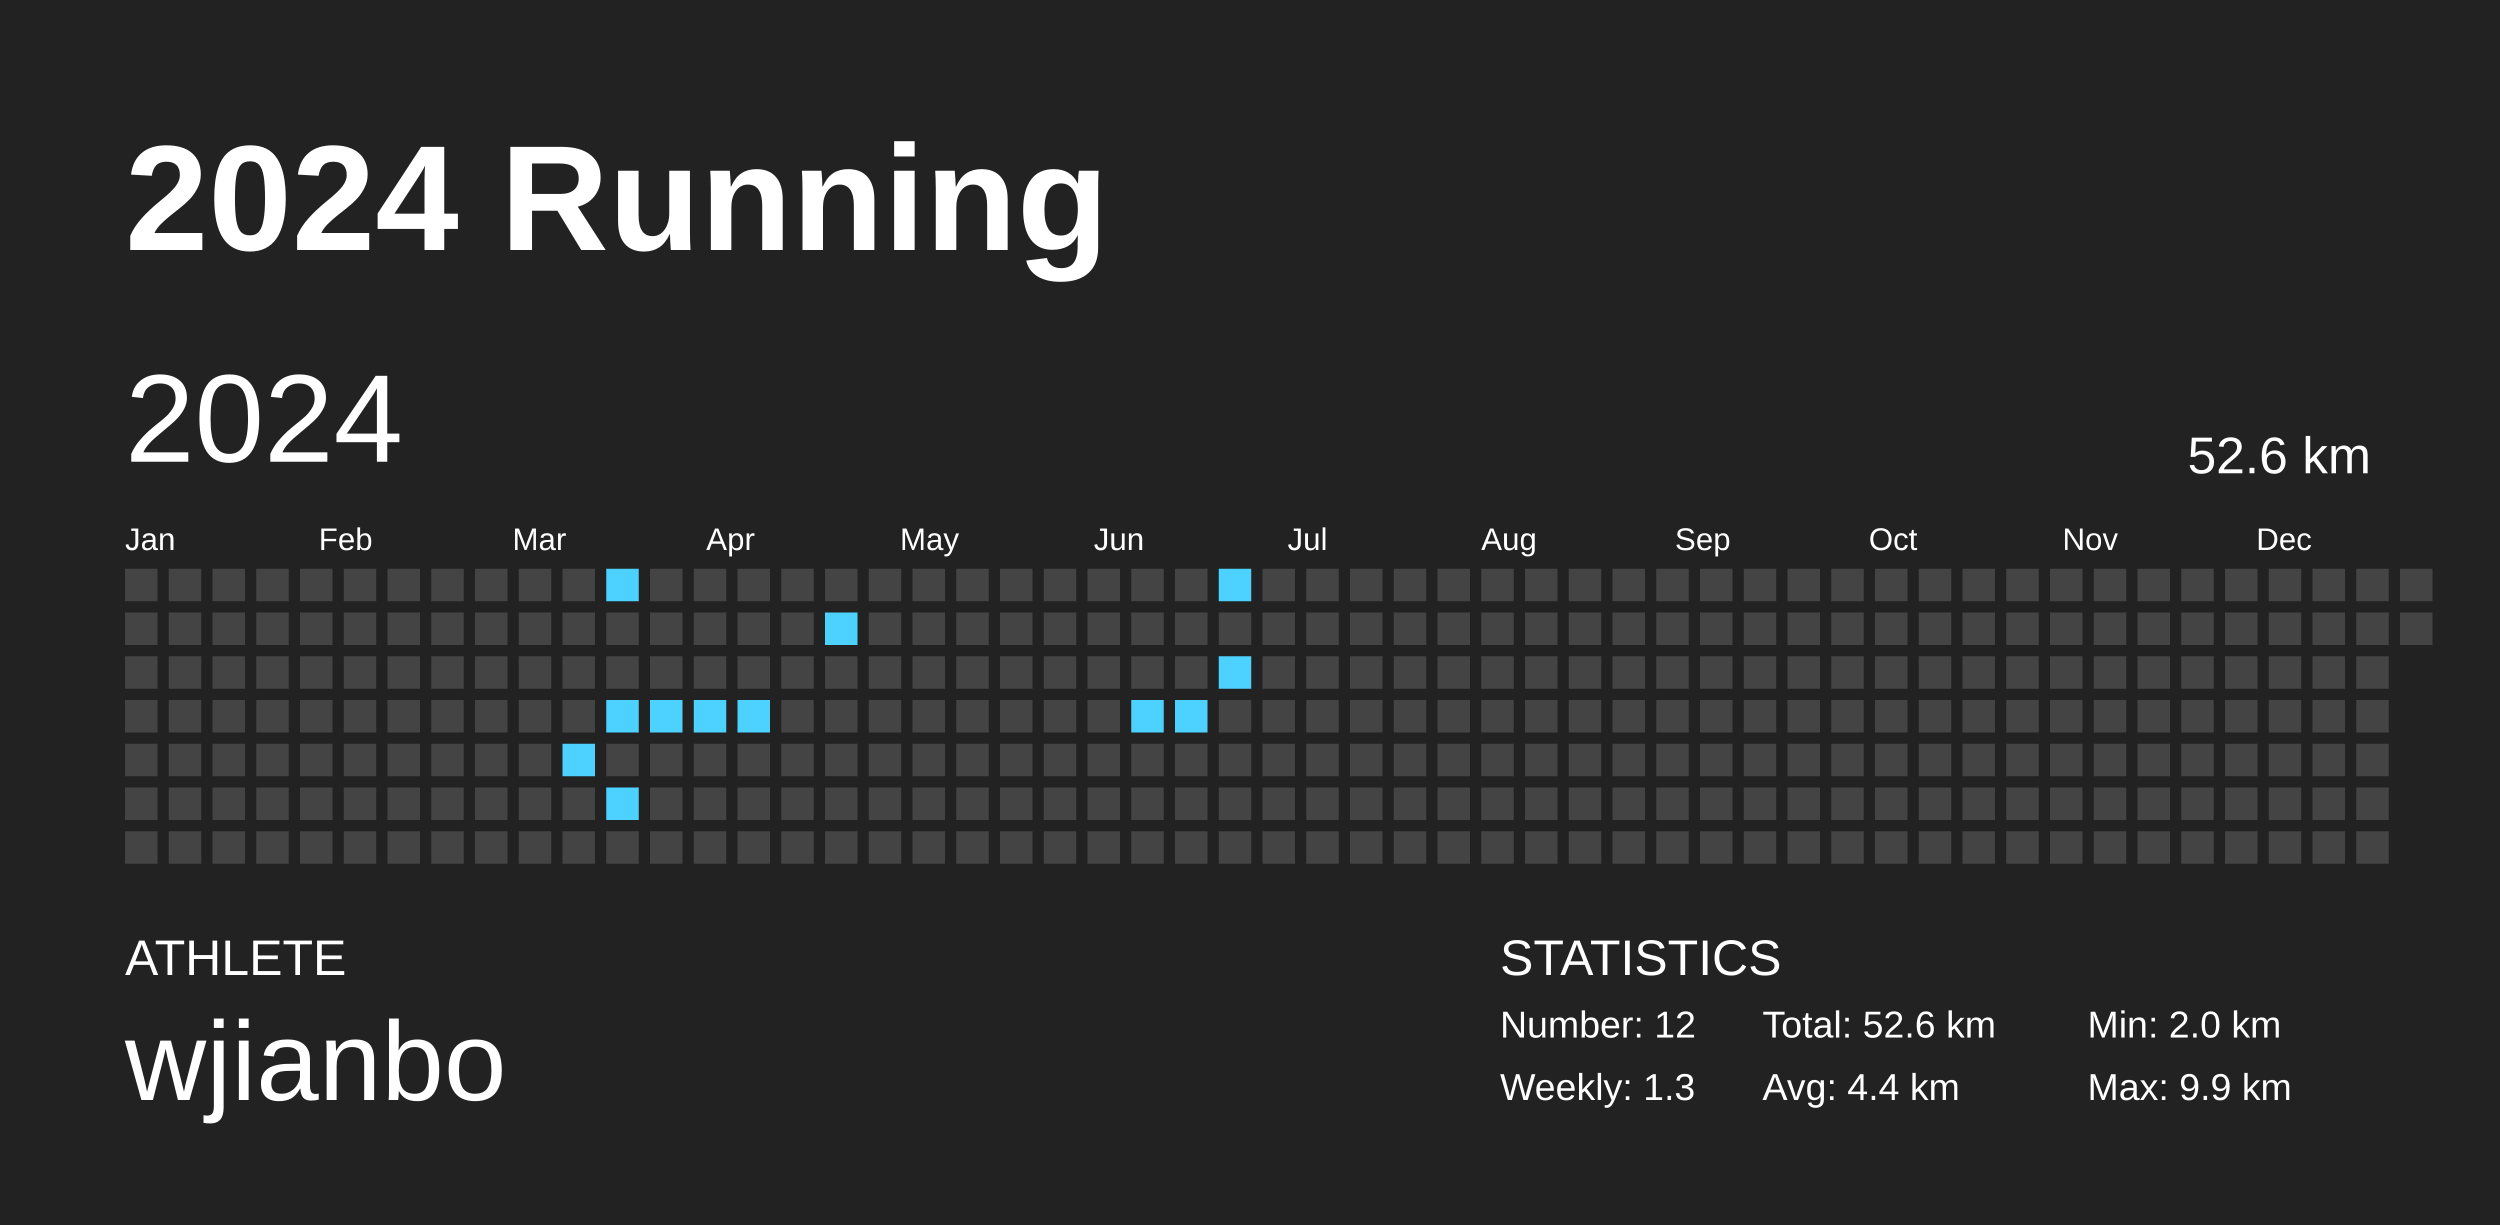
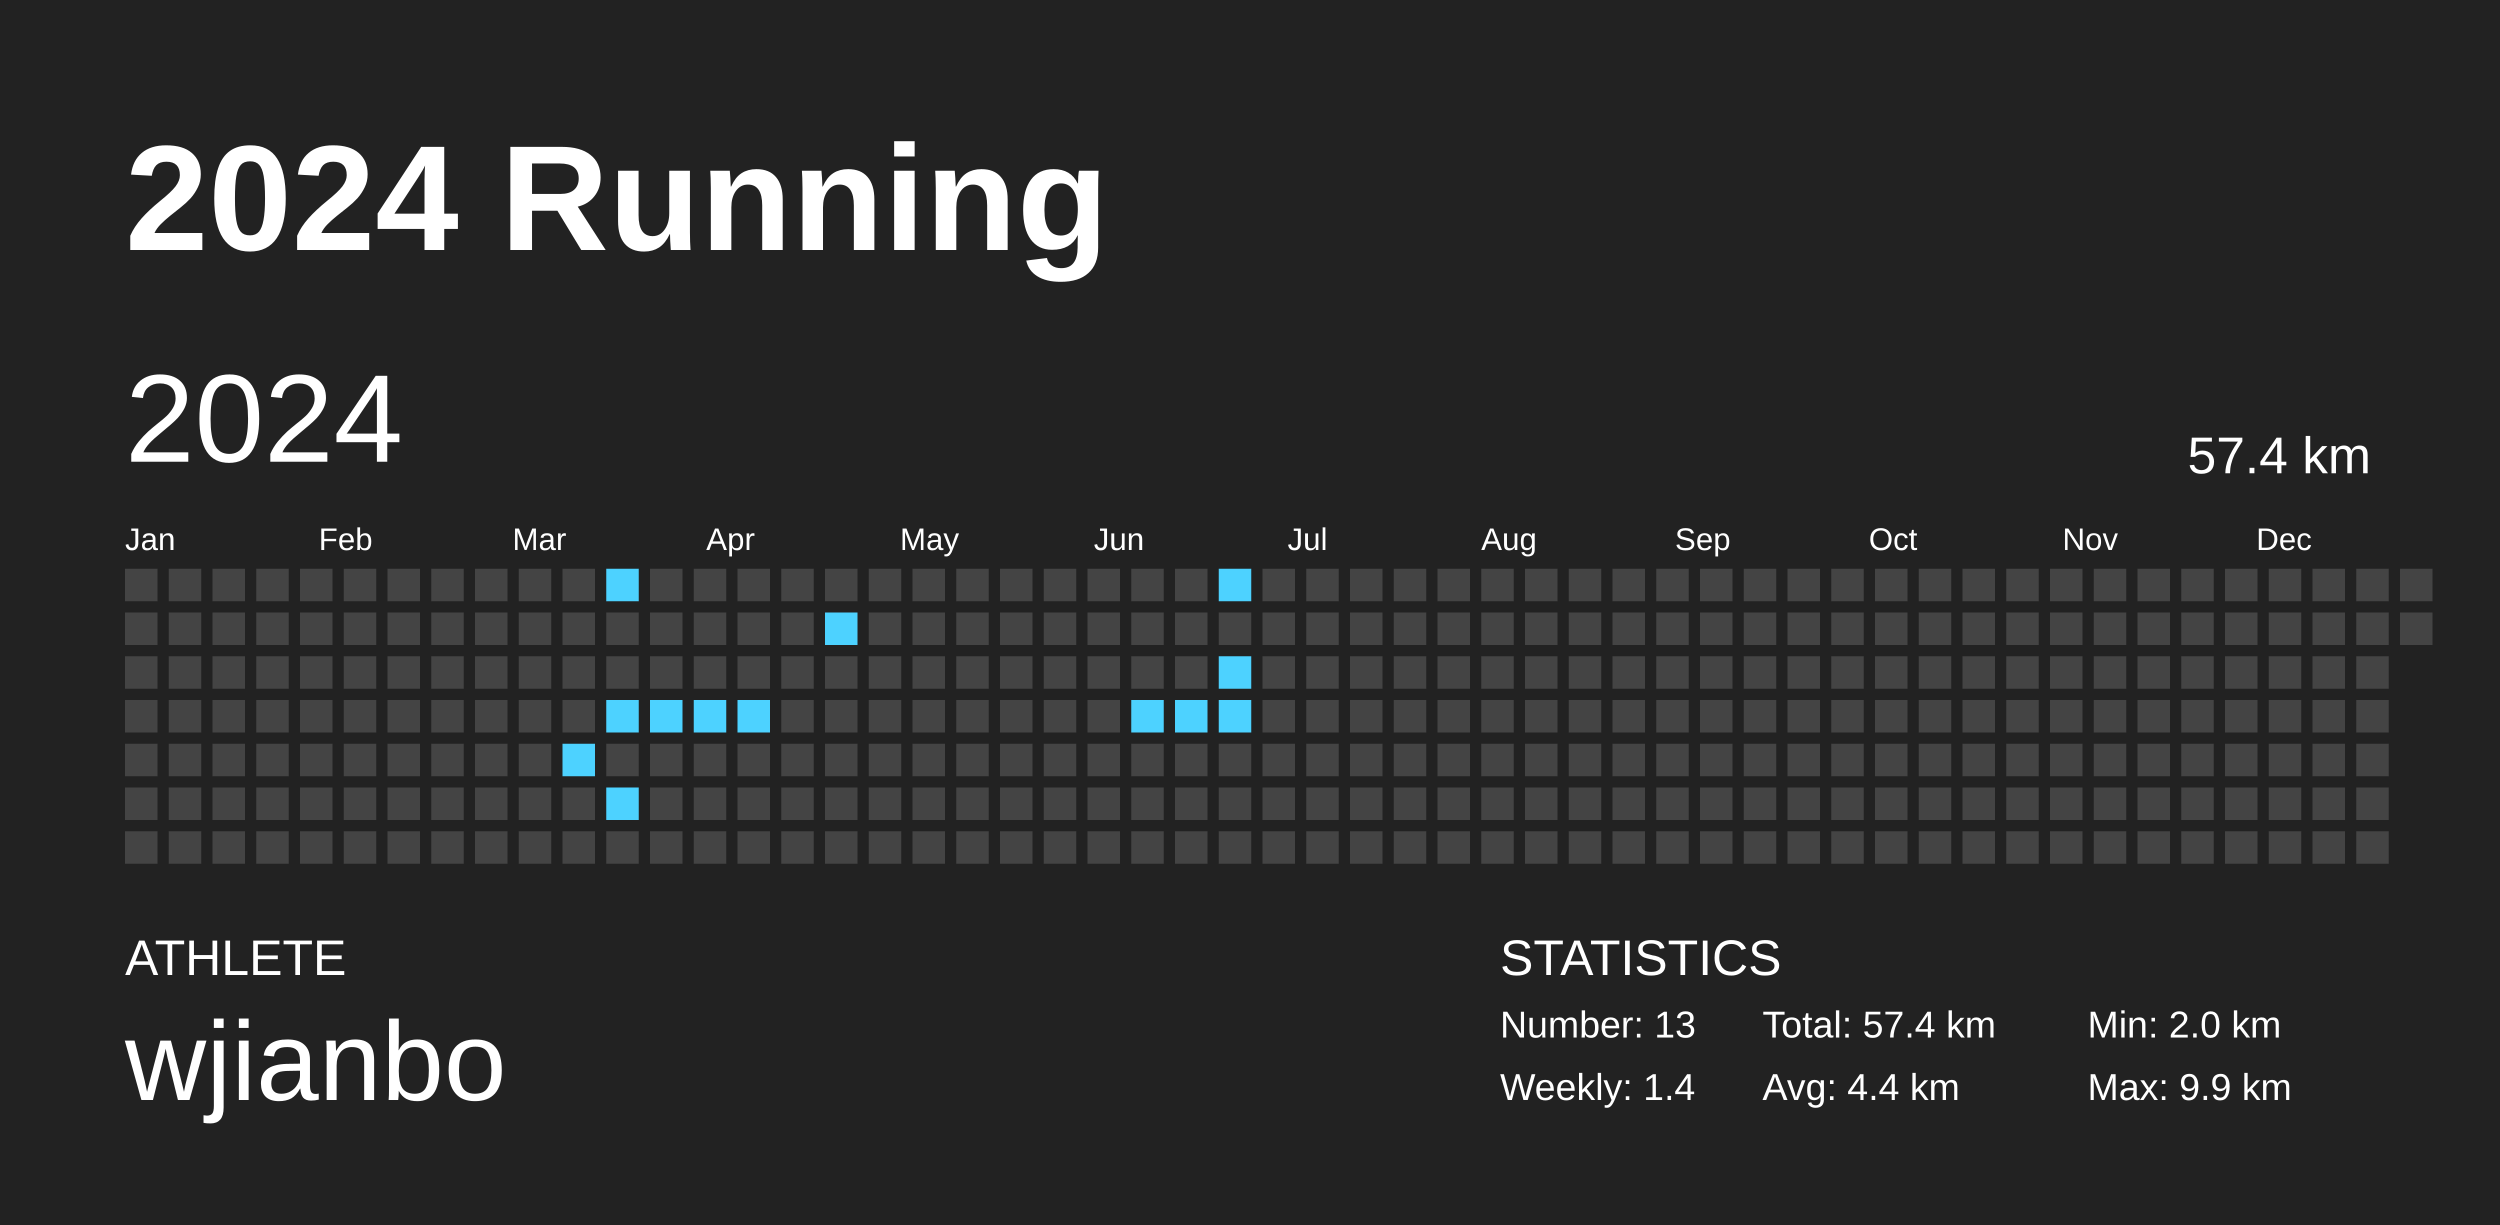
<svg xmlns="http://www.w3.org/2000/svg" baseProfile="full" height="98mm" version="1.1" viewBox="0,0,200,98" width="200mm">
  <defs />
  <rect fill="#222222" height="98" width="200" x="0" y="0" />
  <text fill="#FFFFFF" style="font-size:12px; font-family:Arial; font-weight:bold;" x="10" y="20">2024 Running</text>
  <text fill="#FFFFFF" style="font-size:4px; font-family:Arial" x="10" y="78">ATHLETE</text>
  <text fill="#FFFFFF" style="font-size:9px; font-family:Arial" x="10" y="88">wjianbo</text>
  <text fill="#FFFFFF" style="font-size:4px; font-family:Arial" x="120" y="78">STATISTICS</text>
-   <text fill="#FFFFFF" style="font-size:3px; font-family:Arial" x="120" y="83">Number: 12</text>
-   <text fill="#FFFFFF" style="font-size:3px; font-family:Arial" x="120" y="88">Weekly: 1.3</text>
-   <text fill="#FFFFFF" style="font-size:3px; font-family:Arial" x="141" y="83">Total: 52.6 km</text>
+   <text fill="#FFFFFF" style="font-size:3px; font-family:Arial" x="120" y="83">Number: 13</text>
+   <text fill="#FFFFFF" style="font-size:3px; font-family:Arial" x="120" y="88">Weekly: 1.4</text>
+   <text fill="#FFFFFF" style="font-size:3px; font-family:Arial" x="141" y="83">Total: 57.4 km</text>
  <text fill="#FFFFFF" style="font-size:3px; font-family:Arial" x="141" y="88">Avg: 4.4 km</text>
  <text fill="#FFFFFF" style="font-size:3px; font-family:Arial" x="167" y="83">Min: 2.0 km</text>
  <text fill="#FFFFFF" style="font-size:3px; font-family:Arial" x="167" y="88">Max: 9.9 km</text>
  <text dominant-baseline="hanging" fill="#FFFFFF" style="font-size:10.0px; font-family:Arial;" x="10" y="30">2024</text>
-   <text dominant-baseline="hanging" fill="#FFFFFF" style="font-size:4.125px; font-family:Arial;" x="175" y="35">52.6 km</text>
+   <text dominant-baseline="hanging" fill="#FFFFFF" style="font-size:4.125px; font-family:Arial;" x="175" y="35">57.4 km</text>
  <text fill="#FFFFFF" style="font-size:2.5px; font-family:Arial" x="10.0" y="44">Jan</text>
  <text fill="#FFFFFF" style="font-size:2.5px; font-family:Arial" x="25.5" y="44">Feb</text>
  <text fill="#FFFFFF" style="font-size:2.5px; font-family:Arial" x="41.0" y="44">Mar</text>
  <text fill="#FFFFFF" style="font-size:2.5px; font-family:Arial" x="56.5" y="44">Apr</text>
  <text fill="#FFFFFF" style="font-size:2.5px; font-family:Arial" x="72.0" y="44">May</text>
  <text fill="#FFFFFF" style="font-size:2.5px; font-family:Arial" x="87.5" y="44">Jun</text>
  <text fill="#FFFFFF" style="font-size:2.5px; font-family:Arial" x="103.0" y="44">Jul</text>
  <text fill="#FFFFFF" style="font-size:2.5px; font-family:Arial" x="118.5" y="44">Aug</text>
  <text fill="#FFFFFF" style="font-size:2.5px; font-family:Arial" x="134.0" y="44">Sep</text>
  <text fill="#FFFFFF" style="font-size:2.5px; font-family:Arial" x="149.5" y="44">Oct</text>
  <text fill="#FFFFFF" style="font-size:2.5px; font-family:Arial" x="165.0" y="44">Nov</text>
  <text fill="#FFFFFF" style="font-size:2.5px; font-family:Arial" x="180.5" y="44">Dec</text>
  <rect fill="#444444" height="2.6" width="2.6" x="10.0" y="45.5" />
  <rect fill="#444444" height="2.6" width="2.6" x="10.0" y="49.0" />
  <rect fill="#444444" height="2.6" width="2.6" x="10.0" y="52.5" />
  <rect fill="#444444" height="2.6" width="2.6" x="10.0" y="56.0" />
  <rect fill="#444444" height="2.6" width="2.6" x="10.0" y="59.5" />
  <rect fill="#444444" height="2.6" width="2.6" x="10.0" y="63.0" />
  <rect fill="#444444" height="2.6" width="2.6" x="10.0" y="66.5" />
  <rect fill="#444444" height="2.6" width="2.6" x="13.5" y="45.5" />
  <rect fill="#444444" height="2.6" width="2.6" x="13.5" y="49.0" />
  <rect fill="#444444" height="2.6" width="2.6" x="13.5" y="52.5" />
  <rect fill="#444444" height="2.6" width="2.6" x="13.5" y="56.0" />
  <rect fill="#444444" height="2.6" width="2.6" x="13.5" y="59.5" />
  <rect fill="#444444" height="2.6" width="2.6" x="13.5" y="63.0" />
  <rect fill="#444444" height="2.6" width="2.6" x="13.5" y="66.5" />
  <rect fill="#444444" height="2.6" width="2.6" x="17.0" y="45.5" />
  <rect fill="#444444" height="2.6" width="2.6" x="17.0" y="49.0" />
  <rect fill="#444444" height="2.6" width="2.6" x="17.0" y="52.5" />
  <rect fill="#444444" height="2.6" width="2.6" x="17.0" y="56.0" />
  <rect fill="#444444" height="2.6" width="2.6" x="17.0" y="59.5" />
  <rect fill="#444444" height="2.6" width="2.6" x="17.0" y="63.0" />
  <rect fill="#444444" height="2.6" width="2.6" x="17.0" y="66.5" />
  <rect fill="#444444" height="2.6" width="2.6" x="20.5" y="45.5" />
  <rect fill="#444444" height="2.6" width="2.6" x="20.5" y="49.0" />
  <rect fill="#444444" height="2.6" width="2.6" x="20.5" y="52.5" />
  <rect fill="#444444" height="2.6" width="2.6" x="20.5" y="56.0" />
  <rect fill="#444444" height="2.6" width="2.6" x="20.5" y="59.5" />
  <rect fill="#444444" height="2.6" width="2.6" x="20.5" y="63.0" />
  <rect fill="#444444" height="2.6" width="2.6" x="20.5" y="66.5" />
  <rect fill="#444444" height="2.6" width="2.6" x="24.0" y="45.5" />
  <rect fill="#444444" height="2.6" width="2.6" x="24.0" y="49.0" />
  <rect fill="#444444" height="2.6" width="2.6" x="24.0" y="52.5" />
  <rect fill="#444444" height="2.6" width="2.6" x="24.0" y="56.0" />
  <rect fill="#444444" height="2.6" width="2.6" x="24.0" y="59.5" />
  <rect fill="#444444" height="2.6" width="2.6" x="24.0" y="63.0" />
  <rect fill="#444444" height="2.6" width="2.6" x="24.0" y="66.5" />
  <rect fill="#444444" height="2.6" width="2.6" x="27.5" y="45.5" />
  <rect fill="#444444" height="2.6" width="2.6" x="27.5" y="49.0" />
  <rect fill="#444444" height="2.6" width="2.6" x="27.5" y="52.5" />
  <rect fill="#444444" height="2.6" width="2.6" x="27.5" y="56.0" />
  <rect fill="#444444" height="2.6" width="2.6" x="27.5" y="59.5" />
  <rect fill="#444444" height="2.6" width="2.6" x="27.5" y="63.0" />
  <rect fill="#444444" height="2.6" width="2.6" x="27.5" y="66.5" />
  <rect fill="#444444" height="2.6" width="2.6" x="31.0" y="45.5" />
  <rect fill="#444444" height="2.6" width="2.6" x="31.0" y="49.0" />
  <rect fill="#444444" height="2.6" width="2.6" x="31.0" y="52.5" />
  <rect fill="#444444" height="2.6" width="2.6" x="31.0" y="56.0" />
  <rect fill="#444444" height="2.6" width="2.6" x="31.0" y="59.5" />
  <rect fill="#444444" height="2.6" width="2.6" x="31.0" y="63.0" />
  <rect fill="#444444" height="2.6" width="2.6" x="31.0" y="66.5" />
  <rect fill="#444444" height="2.6" width="2.6" x="34.5" y="45.5" />
  <rect fill="#444444" height="2.6" width="2.6" x="34.5" y="49.0" />
  <rect fill="#444444" height="2.6" width="2.6" x="34.5" y="52.5" />
  <rect fill="#444444" height="2.6" width="2.6" x="34.5" y="56.0" />
  <rect fill="#444444" height="2.6" width="2.6" x="34.5" y="59.5" />
  <rect fill="#444444" height="2.6" width="2.6" x="34.5" y="63.0" />
  <rect fill="#444444" height="2.6" width="2.6" x="34.5" y="66.5" />
  <rect fill="#444444" height="2.6" width="2.6" x="38.0" y="45.5" />
  <rect fill="#444444" height="2.6" width="2.6" x="38.0" y="49.0" />
  <rect fill="#444444" height="2.6" width="2.6" x="38.0" y="52.5" />
  <rect fill="#444444" height="2.6" width="2.6" x="38.0" y="56.0" />
  <rect fill="#444444" height="2.6" width="2.6" x="38.0" y="59.5" />
  <rect fill="#444444" height="2.6" width="2.6" x="38.0" y="63.0" />
  <rect fill="#444444" height="2.6" width="2.6" x="38.0" y="66.5" />
  <rect fill="#444444" height="2.6" width="2.6" x="41.5" y="45.5" />
  <rect fill="#444444" height="2.6" width="2.6" x="41.5" y="49.0" />
  <rect fill="#444444" height="2.6" width="2.6" x="41.5" y="52.5" />
  <rect fill="#444444" height="2.6" width="2.6" x="41.5" y="56.0" />
  <rect fill="#444444" height="2.6" width="2.6" x="41.5" y="59.5" />
  <rect fill="#444444" height="2.6" width="2.6" x="41.5" y="63.0" />
  <rect fill="#444444" height="2.6" width="2.6" x="41.5" y="66.5" />
  <rect fill="#444444" height="2.6" width="2.6" x="45.0" y="45.5" />
  <rect fill="#444444" height="2.6" width="2.6" x="45.0" y="49.0" />
  <rect fill="#444444" height="2.6" width="2.6" x="45.0" y="52.5" />
  <rect fill="#444444" height="2.6" width="2.6" x="45.0" y="56.0" />
  <rect fill="#4dd2ff" height="2.6" width="2.6" x="45.0" y="59.5" />
  <rect fill="#444444" height="2.6" width="2.6" x="45.0" y="63.0" />
  <rect fill="#444444" height="2.6" width="2.6" x="45.0" y="66.5" />
  <rect fill="#4dd2ff" height="2.6" width="2.6" x="48.5" y="45.5" />
  <rect fill="#444444" height="2.6" width="2.6" x="48.5" y="49.0" />
  <rect fill="#444444" height="2.6" width="2.6" x="48.5" y="52.5" />
  <rect fill="#4dd2ff" height="2.6" width="2.6" x="48.5" y="56.0" />
  <rect fill="#444444" height="2.6" width="2.6" x="48.5" y="59.5" />
  <rect fill="#4dd2ff" height="2.6" width="2.6" x="48.5" y="63.0" />
  <rect fill="#444444" height="2.6" width="2.6" x="48.5" y="66.5" />
  <rect fill="#444444" height="2.6" width="2.6" x="52.0" y="45.5" />
  <rect fill="#444444" height="2.6" width="2.6" x="52.0" y="49.0" />
  <rect fill="#444444" height="2.6" width="2.6" x="52.0" y="52.5" />
  <rect fill="#4dd2ff" height="2.6" width="2.6" x="52.0" y="56.0" />
  <rect fill="#444444" height="2.6" width="2.6" x="52.0" y="59.5" />
  <rect fill="#444444" height="2.6" width="2.6" x="52.0" y="63.0" />
  <rect fill="#444444" height="2.6" width="2.6" x="52.0" y="66.5" />
  <rect fill="#444444" height="2.6" width="2.6" x="55.5" y="45.5" />
  <rect fill="#444444" height="2.6" width="2.6" x="55.5" y="49.0" />
  <rect fill="#444444" height="2.6" width="2.6" x="55.5" y="52.5" />
  <rect fill="#4dd2ff" height="2.6" width="2.6" x="55.5" y="56.0" />
  <rect fill="#444444" height="2.6" width="2.6" x="55.5" y="59.5" />
  <rect fill="#444444" height="2.6" width="2.6" x="55.5" y="63.0" />
  <rect fill="#444444" height="2.6" width="2.6" x="55.5" y="66.5" />
  <rect fill="#444444" height="2.6" width="2.6" x="59.0" y="45.5" />
  <rect fill="#444444" height="2.6" width="2.6" x="59.0" y="49.0" />
  <rect fill="#444444" height="2.6" width="2.6" x="59.0" y="52.5" />
  <rect fill="#4dd2ff" height="2.6" width="2.6" x="59.0" y="56.0" />
  <rect fill="#444444" height="2.6" width="2.6" x="59.0" y="59.5" />
  <rect fill="#444444" height="2.6" width="2.6" x="59.0" y="63.0" />
  <rect fill="#444444" height="2.6" width="2.6" x="59.0" y="66.5" />
  <rect fill="#444444" height="2.6" width="2.6" x="62.5" y="45.5" />
  <rect fill="#444444" height="2.6" width="2.6" x="62.5" y="49.0" />
  <rect fill="#444444" height="2.6" width="2.6" x="62.5" y="52.5" />
  <rect fill="#444444" height="2.6" width="2.6" x="62.5" y="56.0" />
  <rect fill="#444444" height="2.6" width="2.6" x="62.5" y="59.5" />
  <rect fill="#444444" height="2.6" width="2.6" x="62.5" y="63.0" />
  <rect fill="#444444" height="2.6" width="2.6" x="62.5" y="66.5" />
  <rect fill="#444444" height="2.6" width="2.6" x="66.0" y="45.5" />
  <rect fill="#4dd2ff" height="2.6" width="2.6" x="66.0" y="49.0" />
  <rect fill="#444444" height="2.6" width="2.6" x="66.0" y="52.5" />
  <rect fill="#444444" height="2.6" width="2.6" x="66.0" y="56.0" />
  <rect fill="#444444" height="2.6" width="2.6" x="66.0" y="59.5" />
  <rect fill="#444444" height="2.6" width="2.6" x="66.0" y="63.0" />
  <rect fill="#444444" height="2.6" width="2.6" x="66.0" y="66.5" />
  <rect fill="#444444" height="2.6" width="2.6" x="69.5" y="45.5" />
  <rect fill="#444444" height="2.6" width="2.6" x="69.5" y="49.0" />
  <rect fill="#444444" height="2.6" width="2.6" x="69.5" y="52.5" />
  <rect fill="#444444" height="2.6" width="2.6" x="69.5" y="56.0" />
  <rect fill="#444444" height="2.6" width="2.6" x="69.5" y="59.5" />
  <rect fill="#444444" height="2.6" width="2.6" x="69.5" y="63.0" />
  <rect fill="#444444" height="2.6" width="2.6" x="69.5" y="66.5" />
  <rect fill="#444444" height="2.6" width="2.6" x="73.0" y="45.5" />
  <rect fill="#444444" height="2.6" width="2.6" x="73.0" y="49.0" />
  <rect fill="#444444" height="2.6" width="2.6" x="73.0" y="52.5" />
  <rect fill="#444444" height="2.6" width="2.6" x="73.0" y="56.0" />
  <rect fill="#444444" height="2.6" width="2.6" x="73.0" y="59.5" />
  <rect fill="#444444" height="2.6" width="2.6" x="73.0" y="63.0" />
  <rect fill="#444444" height="2.6" width="2.6" x="73.0" y="66.5" />
  <rect fill="#444444" height="2.6" width="2.6" x="76.5" y="45.5" />
  <rect fill="#444444" height="2.6" width="2.6" x="76.5" y="49.0" />
  <rect fill="#444444" height="2.6" width="2.6" x="76.5" y="52.5" />
  <rect fill="#444444" height="2.6" width="2.6" x="76.5" y="56.0" />
  <rect fill="#444444" height="2.6" width="2.6" x="76.5" y="59.5" />
  <rect fill="#444444" height="2.6" width="2.6" x="76.5" y="63.0" />
  <rect fill="#444444" height="2.6" width="2.6" x="76.5" y="66.5" />
  <rect fill="#444444" height="2.6" width="2.6" x="80.0" y="45.5" />
  <rect fill="#444444" height="2.6" width="2.6" x="80.0" y="49.0" />
  <rect fill="#444444" height="2.6" width="2.6" x="80.0" y="52.5" />
  <rect fill="#444444" height="2.6" width="2.6" x="80.0" y="56.0" />
  <rect fill="#444444" height="2.6" width="2.6" x="80.0" y="59.5" />
  <rect fill="#444444" height="2.6" width="2.6" x="80.0" y="63.0" />
  <rect fill="#444444" height="2.6" width="2.6" x="80.0" y="66.5" />
  <rect fill="#444444" height="2.6" width="2.6" x="83.5" y="45.5" />
  <rect fill="#444444" height="2.6" width="2.6" x="83.5" y="49.0" />
  <rect fill="#444444" height="2.6" width="2.6" x="83.5" y="52.5" />
  <rect fill="#444444" height="2.6" width="2.6" x="83.5" y="56.0" />
  <rect fill="#444444" height="2.6" width="2.6" x="83.5" y="59.5" />
  <rect fill="#444444" height="2.6" width="2.6" x="83.5" y="63.0" />
  <rect fill="#444444" height="2.6" width="2.6" x="83.5" y="66.5" />
  <rect fill="#444444" height="2.6" width="2.6" x="87.0" y="45.5" />
  <rect fill="#444444" height="2.6" width="2.6" x="87.0" y="49.0" />
  <rect fill="#444444" height="2.6" width="2.6" x="87.0" y="52.5" />
  <rect fill="#444444" height="2.6" width="2.6" x="87.0" y="56.0" />
  <rect fill="#444444" height="2.6" width="2.6" x="87.0" y="59.5" />
  <rect fill="#444444" height="2.6" width="2.6" x="87.0" y="63.0" />
  <rect fill="#444444" height="2.6" width="2.6" x="87.0" y="66.5" />
  <rect fill="#444444" height="2.6" width="2.6" x="90.5" y="45.5" />
  <rect fill="#444444" height="2.6" width="2.6" x="90.5" y="49.0" />
  <rect fill="#444444" height="2.6" width="2.6" x="90.5" y="52.5" />
  <rect fill="#4dd2ff" height="2.6" width="2.6" x="90.5" y="56.0" />
  <rect fill="#444444" height="2.6" width="2.6" x="90.5" y="59.5" />
  <rect fill="#444444" height="2.6" width="2.6" x="90.5" y="63.0" />
  <rect fill="#444444" height="2.6" width="2.6" x="90.5" y="66.5" />
  <rect fill="#444444" height="2.6" width="2.6" x="94.0" y="45.5" />
  <rect fill="#444444" height="2.6" width="2.6" x="94.0" y="49.0" />
  <rect fill="#444444" height="2.6" width="2.6" x="94.0" y="52.5" />
  <rect fill="#4dd2ff" height="2.6" width="2.6" x="94.0" y="56.0" />
  <rect fill="#444444" height="2.6" width="2.6" x="94.0" y="59.5" />
  <rect fill="#444444" height="2.6" width="2.6" x="94.0" y="63.0" />
  <rect fill="#444444" height="2.6" width="2.6" x="94.0" y="66.5" />
  <rect fill="#4dd2ff" height="2.6" width="2.6" x="97.5" y="45.5" />
  <rect fill="#444444" height="2.6" width="2.6" x="97.5" y="49.0" />
  <rect fill="#4dd2ff" height="2.6" width="2.6" x="97.5" y="52.5" />
-   <rect fill="#444444" height="2.6" width="2.6" x="97.5" y="56.0" />
+   <rect fill="#4dd2ff" height="2.6" width="2.6" x="97.5" y="56.0" />
  <rect fill="#444444" height="2.6" width="2.6" x="97.5" y="59.5" />
  <rect fill="#444444" height="2.6" width="2.6" x="97.5" y="63.0" />
  <rect fill="#444444" height="2.6" width="2.6" x="97.5" y="66.5" />
  <rect fill="#444444" height="2.6" width="2.6" x="101.0" y="45.5" />
  <rect fill="#444444" height="2.6" width="2.6" x="101.0" y="49.0" />
  <rect fill="#444444" height="2.6" width="2.6" x="101.0" y="52.5" />
  <rect fill="#444444" height="2.6" width="2.6" x="101.0" y="56.0" />
  <rect fill="#444444" height="2.6" width="2.6" x="101.0" y="59.5" />
  <rect fill="#444444" height="2.6" width="2.6" x="101.0" y="63.0" />
  <rect fill="#444444" height="2.6" width="2.6" x="101.0" y="66.5" />
  <rect fill="#444444" height="2.6" width="2.6" x="104.5" y="45.5" />
  <rect fill="#444444" height="2.6" width="2.6" x="104.5" y="49.0" />
  <rect fill="#444444" height="2.6" width="2.6" x="104.5" y="52.5" />
  <rect fill="#444444" height="2.6" width="2.6" x="104.5" y="56.0" />
  <rect fill="#444444" height="2.6" width="2.6" x="104.5" y="59.5" />
  <rect fill="#444444" height="2.6" width="2.6" x="104.5" y="63.0" />
  <rect fill="#444444" height="2.6" width="2.6" x="104.5" y="66.5" />
  <rect fill="#444444" height="2.6" width="2.6" x="108.0" y="45.5" />
  <rect fill="#444444" height="2.6" width="2.6" x="108.0" y="49.0" />
  <rect fill="#444444" height="2.6" width="2.6" x="108.0" y="52.5" />
  <rect fill="#444444" height="2.6" width="2.6" x="108.0" y="56.0" />
  <rect fill="#444444" height="2.6" width="2.6" x="108.0" y="59.5" />
  <rect fill="#444444" height="2.6" width="2.6" x="108.0" y="63.0" />
  <rect fill="#444444" height="2.6" width="2.6" x="108.0" y="66.5" />
  <rect fill="#444444" height="2.6" width="2.6" x="111.5" y="45.5" />
  <rect fill="#444444" height="2.6" width="2.6" x="111.5" y="49.0" />
  <rect fill="#444444" height="2.6" width="2.6" x="111.5" y="52.5" />
  <rect fill="#444444" height="2.6" width="2.6" x="111.5" y="56.0" />
  <rect fill="#444444" height="2.6" width="2.6" x="111.5" y="59.5" />
  <rect fill="#444444" height="2.6" width="2.6" x="111.5" y="63.0" />
  <rect fill="#444444" height="2.6" width="2.6" x="111.5" y="66.5" />
  <rect fill="#444444" height="2.6" width="2.6" x="115.0" y="45.5" />
  <rect fill="#444444" height="2.6" width="2.6" x="115.0" y="49.0" />
  <rect fill="#444444" height="2.6" width="2.6" x="115.0" y="52.5" />
  <rect fill="#444444" height="2.6" width="2.6" x="115.0" y="56.0" />
  <rect fill="#444444" height="2.6" width="2.6" x="115.0" y="59.5" />
  <rect fill="#444444" height="2.6" width="2.6" x="115.0" y="63.0" />
  <rect fill="#444444" height="2.6" width="2.6" x="115.0" y="66.5" />
  <rect fill="#444444" height="2.6" width="2.6" x="118.5" y="45.5" />
  <rect fill="#444444" height="2.6" width="2.6" x="118.5" y="49.0" />
  <rect fill="#444444" height="2.6" width="2.6" x="118.5" y="52.5" />
  <rect fill="#444444" height="2.6" width="2.6" x="118.5" y="56.0" />
  <rect fill="#444444" height="2.6" width="2.6" x="118.5" y="59.5" />
  <rect fill="#444444" height="2.6" width="2.6" x="118.5" y="63.0" />
  <rect fill="#444444" height="2.6" width="2.6" x="118.5" y="66.5" />
  <rect fill="#444444" height="2.6" width="2.6" x="122.0" y="45.5" />
  <rect fill="#444444" height="2.6" width="2.6" x="122.0" y="49.0" />
  <rect fill="#444444" height="2.6" width="2.6" x="122.0" y="52.5" />
  <rect fill="#444444" height="2.6" width="2.6" x="122.0" y="56.0" />
  <rect fill="#444444" height="2.6" width="2.6" x="122.0" y="59.5" />
  <rect fill="#444444" height="2.6" width="2.6" x="122.0" y="63.0" />
  <rect fill="#444444" height="2.6" width="2.6" x="122.0" y="66.5" />
  <rect fill="#444444" height="2.6" width="2.6" x="125.5" y="45.5" />
  <rect fill="#444444" height="2.6" width="2.6" x="125.5" y="49.0" />
  <rect fill="#444444" height="2.6" width="2.6" x="125.5" y="52.5" />
  <rect fill="#444444" height="2.6" width="2.6" x="125.5" y="56.0" />
  <rect fill="#444444" height="2.6" width="2.6" x="125.5" y="59.5" />
  <rect fill="#444444" height="2.6" width="2.6" x="125.5" y="63.0" />
  <rect fill="#444444" height="2.6" width="2.6" x="125.5" y="66.5" />
  <rect fill="#444444" height="2.6" width="2.6" x="129.0" y="45.5" />
  <rect fill="#444444" height="2.6" width="2.6" x="129.0" y="49.0" />
  <rect fill="#444444" height="2.6" width="2.6" x="129.0" y="52.5" />
  <rect fill="#444444" height="2.6" width="2.6" x="129.0" y="56.0" />
  <rect fill="#444444" height="2.6" width="2.6" x="129.0" y="59.5" />
  <rect fill="#444444" height="2.6" width="2.6" x="129.0" y="63.0" />
  <rect fill="#444444" height="2.6" width="2.6" x="129.0" y="66.5" />
  <rect fill="#444444" height="2.6" width="2.6" x="132.5" y="45.5" />
  <rect fill="#444444" height="2.6" width="2.6" x="132.5" y="49.0" />
  <rect fill="#444444" height="2.6" width="2.6" x="132.5" y="52.5" />
  <rect fill="#444444" height="2.6" width="2.6" x="132.5" y="56.0" />
  <rect fill="#444444" height="2.6" width="2.6" x="132.5" y="59.5" />
  <rect fill="#444444" height="2.6" width="2.6" x="132.5" y="63.0" />
  <rect fill="#444444" height="2.6" width="2.6" x="132.5" y="66.5" />
  <rect fill="#444444" height="2.6" width="2.6" x="136.0" y="45.5" />
  <rect fill="#444444" height="2.6" width="2.6" x="136.0" y="49.0" />
  <rect fill="#444444" height="2.6" width="2.6" x="136.0" y="52.5" />
  <rect fill="#444444" height="2.6" width="2.6" x="136.0" y="56.0" />
  <rect fill="#444444" height="2.6" width="2.6" x="136.0" y="59.5" />
  <rect fill="#444444" height="2.6" width="2.6" x="136.0" y="63.0" />
  <rect fill="#444444" height="2.6" width="2.6" x="136.0" y="66.5" />
  <rect fill="#444444" height="2.6" width="2.6" x="139.5" y="45.5" />
  <rect fill="#444444" height="2.6" width="2.6" x="139.5" y="49.0" />
  <rect fill="#444444" height="2.6" width="2.6" x="139.5" y="52.5" />
  <rect fill="#444444" height="2.6" width="2.6" x="139.5" y="56.0" />
  <rect fill="#444444" height="2.6" width="2.6" x="139.5" y="59.5" />
  <rect fill="#444444" height="2.6" width="2.6" x="139.5" y="63.0" />
  <rect fill="#444444" height="2.6" width="2.6" x="139.5" y="66.5" />
  <rect fill="#444444" height="2.6" width="2.6" x="143.0" y="45.5" />
  <rect fill="#444444" height="2.6" width="2.6" x="143.0" y="49.0" />
  <rect fill="#444444" height="2.6" width="2.6" x="143.0" y="52.5" />
  <rect fill="#444444" height="2.6" width="2.6" x="143.0" y="56.0" />
  <rect fill="#444444" height="2.6" width="2.6" x="143.0" y="59.5" />
  <rect fill="#444444" height="2.6" width="2.6" x="143.0" y="63.0" />
  <rect fill="#444444" height="2.6" width="2.6" x="143.0" y="66.5" />
  <rect fill="#444444" height="2.6" width="2.6" x="146.5" y="45.5" />
  <rect fill="#444444" height="2.6" width="2.6" x="146.5" y="49.0" />
  <rect fill="#444444" height="2.6" width="2.6" x="146.5" y="52.5" />
  <rect fill="#444444" height="2.6" width="2.6" x="146.5" y="56.0" />
  <rect fill="#444444" height="2.6" width="2.6" x="146.5" y="59.5" />
  <rect fill="#444444" height="2.6" width="2.6" x="146.5" y="63.0" />
  <rect fill="#444444" height="2.6" width="2.6" x="146.5" y="66.5" />
  <rect fill="#444444" height="2.6" width="2.6" x="150.0" y="45.5" />
  <rect fill="#444444" height="2.6" width="2.6" x="150.0" y="49.0" />
  <rect fill="#444444" height="2.6" width="2.6" x="150.0" y="52.5" />
  <rect fill="#444444" height="2.6" width="2.6" x="150.0" y="56.0" />
  <rect fill="#444444" height="2.6" width="2.6" x="150.0" y="59.5" />
  <rect fill="#444444" height="2.6" width="2.6" x="150.0" y="63.0" />
  <rect fill="#444444" height="2.6" width="2.6" x="150.0" y="66.5" />
  <rect fill="#444444" height="2.6" width="2.6" x="153.5" y="45.5" />
  <rect fill="#444444" height="2.6" width="2.6" x="153.5" y="49.0" />
  <rect fill="#444444" height="2.6" width="2.6" x="153.5" y="52.5" />
  <rect fill="#444444" height="2.6" width="2.6" x="153.5" y="56.0" />
  <rect fill="#444444" height="2.6" width="2.6" x="153.5" y="59.5" />
  <rect fill="#444444" height="2.6" width="2.6" x="153.5" y="63.0" />
  <rect fill="#444444" height="2.6" width="2.6" x="153.5" y="66.5" />
  <rect fill="#444444" height="2.6" width="2.6" x="157.0" y="45.5" />
  <rect fill="#444444" height="2.6" width="2.6" x="157.0" y="49.0" />
  <rect fill="#444444" height="2.6" width="2.6" x="157.0" y="52.5" />
  <rect fill="#444444" height="2.6" width="2.6" x="157.0" y="56.0" />
  <rect fill="#444444" height="2.6" width="2.6" x="157.0" y="59.5" />
  <rect fill="#444444" height="2.6" width="2.6" x="157.0" y="63.0" />
  <rect fill="#444444" height="2.6" width="2.6" x="157.0" y="66.5" />
  <rect fill="#444444" height="2.6" width="2.6" x="160.5" y="45.5" />
  <rect fill="#444444" height="2.6" width="2.6" x="160.5" y="49.0" />
  <rect fill="#444444" height="2.6" width="2.6" x="160.5" y="52.5" />
  <rect fill="#444444" height="2.6" width="2.6" x="160.5" y="56.0" />
  <rect fill="#444444" height="2.6" width="2.6" x="160.5" y="59.5" />
  <rect fill="#444444" height="2.6" width="2.6" x="160.5" y="63.0" />
  <rect fill="#444444" height="2.6" width="2.6" x="160.5" y="66.5" />
  <rect fill="#444444" height="2.6" width="2.6" x="164.0" y="45.5" />
  <rect fill="#444444" height="2.6" width="2.6" x="164.0" y="49.0" />
  <rect fill="#444444" height="2.6" width="2.6" x="164.0" y="52.5" />
  <rect fill="#444444" height="2.6" width="2.6" x="164.0" y="56.0" />
  <rect fill="#444444" height="2.6" width="2.6" x="164.0" y="59.5" />
  <rect fill="#444444" height="2.6" width="2.6" x="164.0" y="63.0" />
  <rect fill="#444444" height="2.6" width="2.6" x="164.0" y="66.5" />
  <rect fill="#444444" height="2.6" width="2.6" x="167.5" y="45.5" />
  <rect fill="#444444" height="2.6" width="2.6" x="167.5" y="49.0" />
  <rect fill="#444444" height="2.6" width="2.6" x="167.5" y="52.5" />
  <rect fill="#444444" height="2.6" width="2.6" x="167.5" y="56.0" />
  <rect fill="#444444" height="2.6" width="2.6" x="167.5" y="59.5" />
  <rect fill="#444444" height="2.6" width="2.6" x="167.5" y="63.0" />
  <rect fill="#444444" height="2.6" width="2.6" x="167.5" y="66.5" />
  <rect fill="#444444" height="2.6" width="2.6" x="171.0" y="45.5" />
  <rect fill="#444444" height="2.6" width="2.6" x="171.0" y="49.0" />
  <rect fill="#444444" height="2.6" width="2.6" x="171.0" y="52.5" />
  <rect fill="#444444" height="2.6" width="2.6" x="171.0" y="56.0" />
  <rect fill="#444444" height="2.6" width="2.6" x="171.0" y="59.5" />
  <rect fill="#444444" height="2.6" width="2.6" x="171.0" y="63.0" />
  <rect fill="#444444" height="2.6" width="2.6" x="171.0" y="66.5" />
  <rect fill="#444444" height="2.6" width="2.6" x="174.5" y="45.5" />
  <rect fill="#444444" height="2.6" width="2.6" x="174.5" y="49.0" />
  <rect fill="#444444" height="2.6" width="2.6" x="174.5" y="52.5" />
  <rect fill="#444444" height="2.6" width="2.6" x="174.5" y="56.0" />
  <rect fill="#444444" height="2.6" width="2.6" x="174.5" y="59.5" />
  <rect fill="#444444" height="2.6" width="2.6" x="174.5" y="63.0" />
  <rect fill="#444444" height="2.6" width="2.6" x="174.5" y="66.5" />
  <rect fill="#444444" height="2.6" width="2.6" x="178.0" y="45.5" />
  <rect fill="#444444" height="2.6" width="2.6" x="178.0" y="49.0" />
  <rect fill="#444444" height="2.6" width="2.6" x="178.0" y="52.5" />
  <rect fill="#444444" height="2.6" width="2.6" x="178.0" y="56.0" />
  <rect fill="#444444" height="2.6" width="2.6" x="178.0" y="59.5" />
  <rect fill="#444444" height="2.6" width="2.6" x="178.0" y="63.0" />
  <rect fill="#444444" height="2.6" width="2.6" x="178.0" y="66.5" />
  <rect fill="#444444" height="2.6" width="2.6" x="181.5" y="45.5" />
  <rect fill="#444444" height="2.6" width="2.6" x="181.5" y="49.0" />
  <rect fill="#444444" height="2.6" width="2.6" x="181.5" y="52.5" />
  <rect fill="#444444" height="2.6" width="2.6" x="181.5" y="56.0" />
  <rect fill="#444444" height="2.6" width="2.6" x="181.5" y="59.5" />
  <rect fill="#444444" height="2.6" width="2.6" x="181.5" y="63.0" />
  <rect fill="#444444" height="2.6" width="2.6" x="181.5" y="66.5" />
  <rect fill="#444444" height="2.6" width="2.6" x="185.0" y="45.5" />
  <rect fill="#444444" height="2.6" width="2.6" x="185.0" y="49.0" />
  <rect fill="#444444" height="2.6" width="2.6" x="185.0" y="52.5" />
  <rect fill="#444444" height="2.6" width="2.6" x="185.0" y="56.0" />
  <rect fill="#444444" height="2.6" width="2.6" x="185.0" y="59.5" />
  <rect fill="#444444" height="2.6" width="2.6" x="185.0" y="63.0" />
  <rect fill="#444444" height="2.6" width="2.6" x="185.0" y="66.5" />
  <rect fill="#444444" height="2.6" width="2.6" x="188.5" y="45.5" />
  <rect fill="#444444" height="2.6" width="2.6" x="188.5" y="49.0" />
  <rect fill="#444444" height="2.6" width="2.6" x="188.5" y="52.5" />
  <rect fill="#444444" height="2.6" width="2.6" x="188.5" y="56.0" />
  <rect fill="#444444" height="2.6" width="2.6" x="188.5" y="59.5" />
  <rect fill="#444444" height="2.6" width="2.6" x="188.5" y="63.0" />
  <rect fill="#444444" height="2.6" width="2.6" x="188.5" y="66.5" />
  <rect fill="#444444" height="2.6" width="2.6" x="192.0" y="45.5" />
  <rect fill="#444444" height="2.6" width="2.6" x="192.0" y="49.0" />
</svg>
